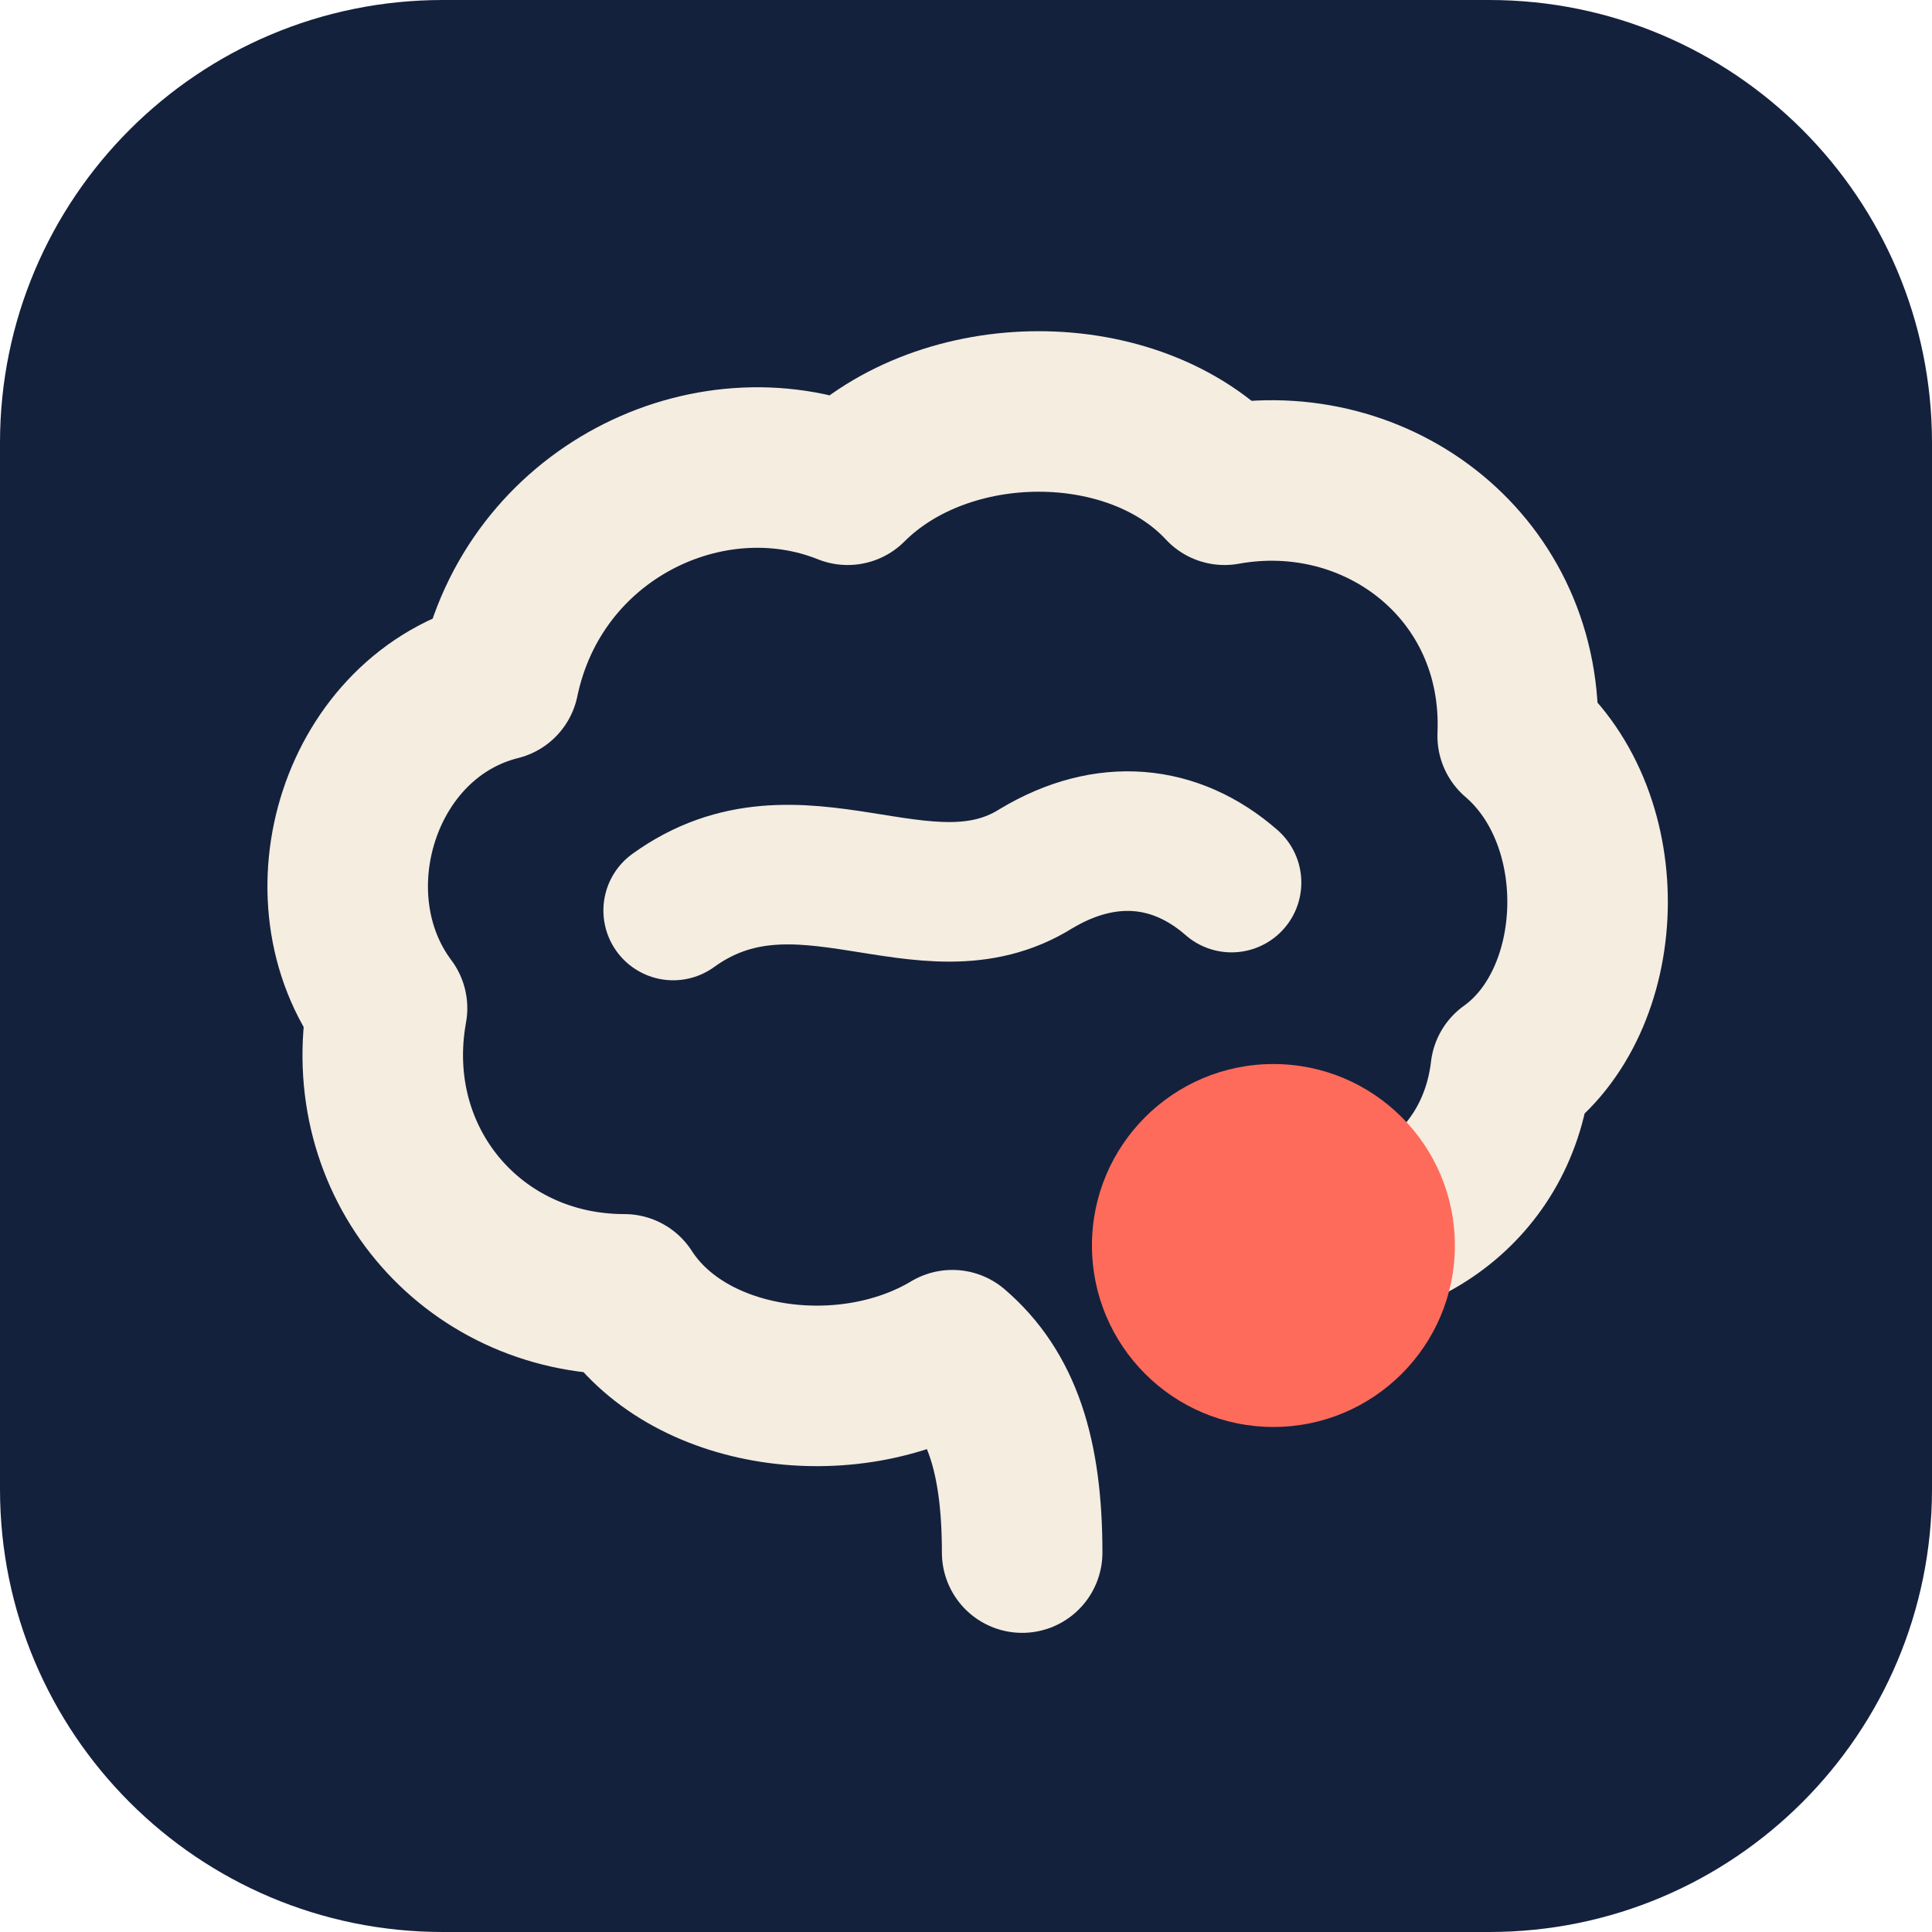
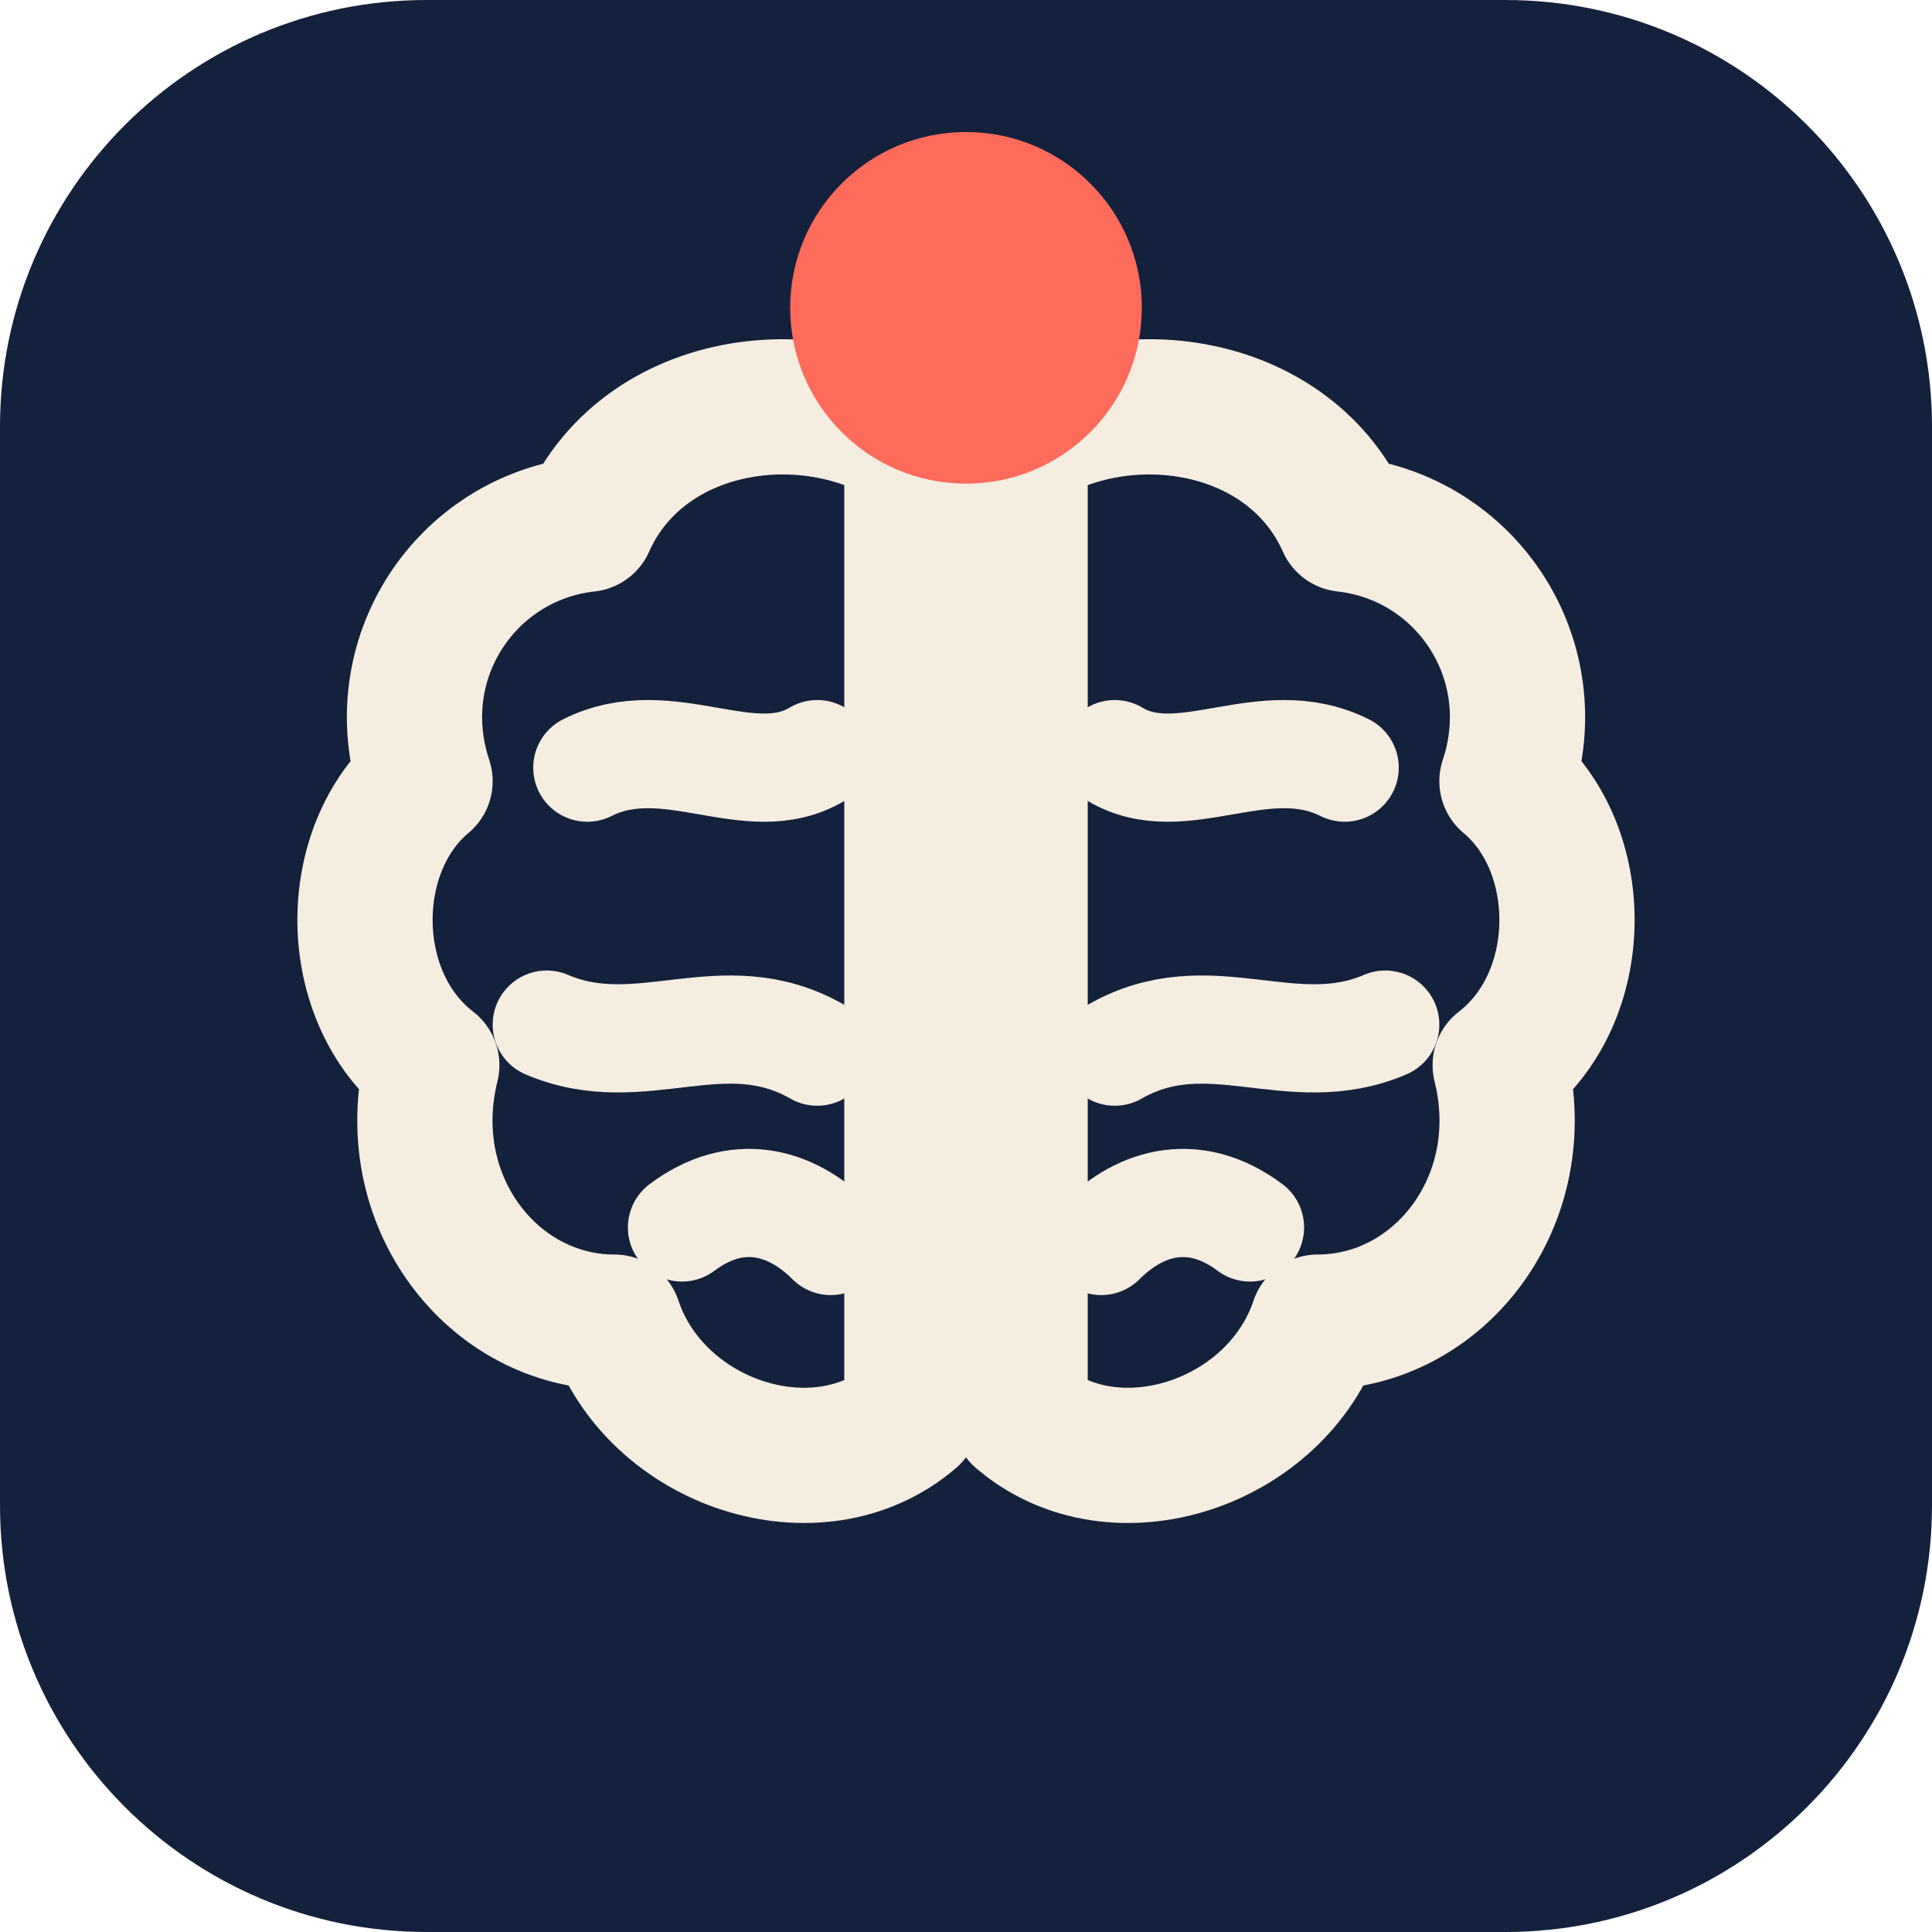
<svg xmlns="http://www.w3.org/2000/svg" viewBox="0 0 24 24">
-   <rect width="24" height="24" rx="5.5" fill="#14213D" />
-   <g transform="translate(1.6 1.6) scale(0.867)">
-     <path d="M12.8 20.4C12.8 19 12.5 18.1 11.8 17.5C10.3 18.4 8 18.1 7.1 16.7C4.9 16.7 3.3 14.8 3.7 12.6C2.5 11 3.3 8.4 5.3 7.9C5.8 5.5 8.3 4.3 10.3 5.1C11.7 3.7 14.4 3.7 15.7 5.1C17.9 4.7 20 6.3 19.9 8.7C21.3 9.9 21.2 12.5 19.8 13.5C19.6 15.2 18.1 16.2 16.4 16" fill="none" stroke="#F4EDE0" stroke-width="2.3" stroke-linecap="round" stroke-linejoin="round" />
-     <path d="M7.8 11.2C9.6 9.9 11.4 11.6 13 10.6C14 10 15 10.1 15.8 10.8" fill="none" stroke="#F4EDE0" stroke-width="2" stroke-linecap="round" />
-     <circle cx="16.4" cy="16" r="2.6" fill="#FF6B5B" />
+   <rect width="24" height="24" rx="5.3" fill="#14213D" />
+   <g transform="translate(1.92 1.64) scale(0.84)">
+     <path d="M11.2 4.6C9.6 3.6 7.2 4 6.4 5.8C4.6 6 3.4 7.8 4 9.6C2.8 10.6 2.8 12.8 4.1 13.8C3.6 15.8 5 17.6 6.8 17.6C7.4 19.4 9.8 20.2 11.2 19ZM12.8 4.6C14.4 3.6 16.8 4 17.6 5.8C19.4 6 20.6 7.8 20 9.6C21.2 10.6 21.2 12.8 19.9 13.8C20.4 15.8 19 17.6 17.2 17.6C16.6 19.4 14.2 20.2 12.8 19Z" fill="none" stroke="#F4EDE0" stroke-width="2" stroke-linecap="round" stroke-linejoin="round" />
+     <path d="M6.4 9.4C7.6 8.8 8.8 9.8 9.8 9.2M5.8 13.2C7.2 13.8 8.4 12.8 9.8 13.6M7.8 16.2C8.6 15.6 9.4 15.8 10 16.4M17.6 9.4C16.4 8.8 15.2 9.8 14.2 9.2M18.2 13.2C16.8 13.8 15.6 12.8 14.2 13.6M16.2 16.2C15.4 15.6 14.6 15.8 14 16.4" fill="none" stroke="#F4EDE0" stroke-width="1.6" stroke-linecap="round" />
+     <circle cx="12" cy="2.6" r="2.6" fill="#FF6B5B" />
  </g>
</svg>
